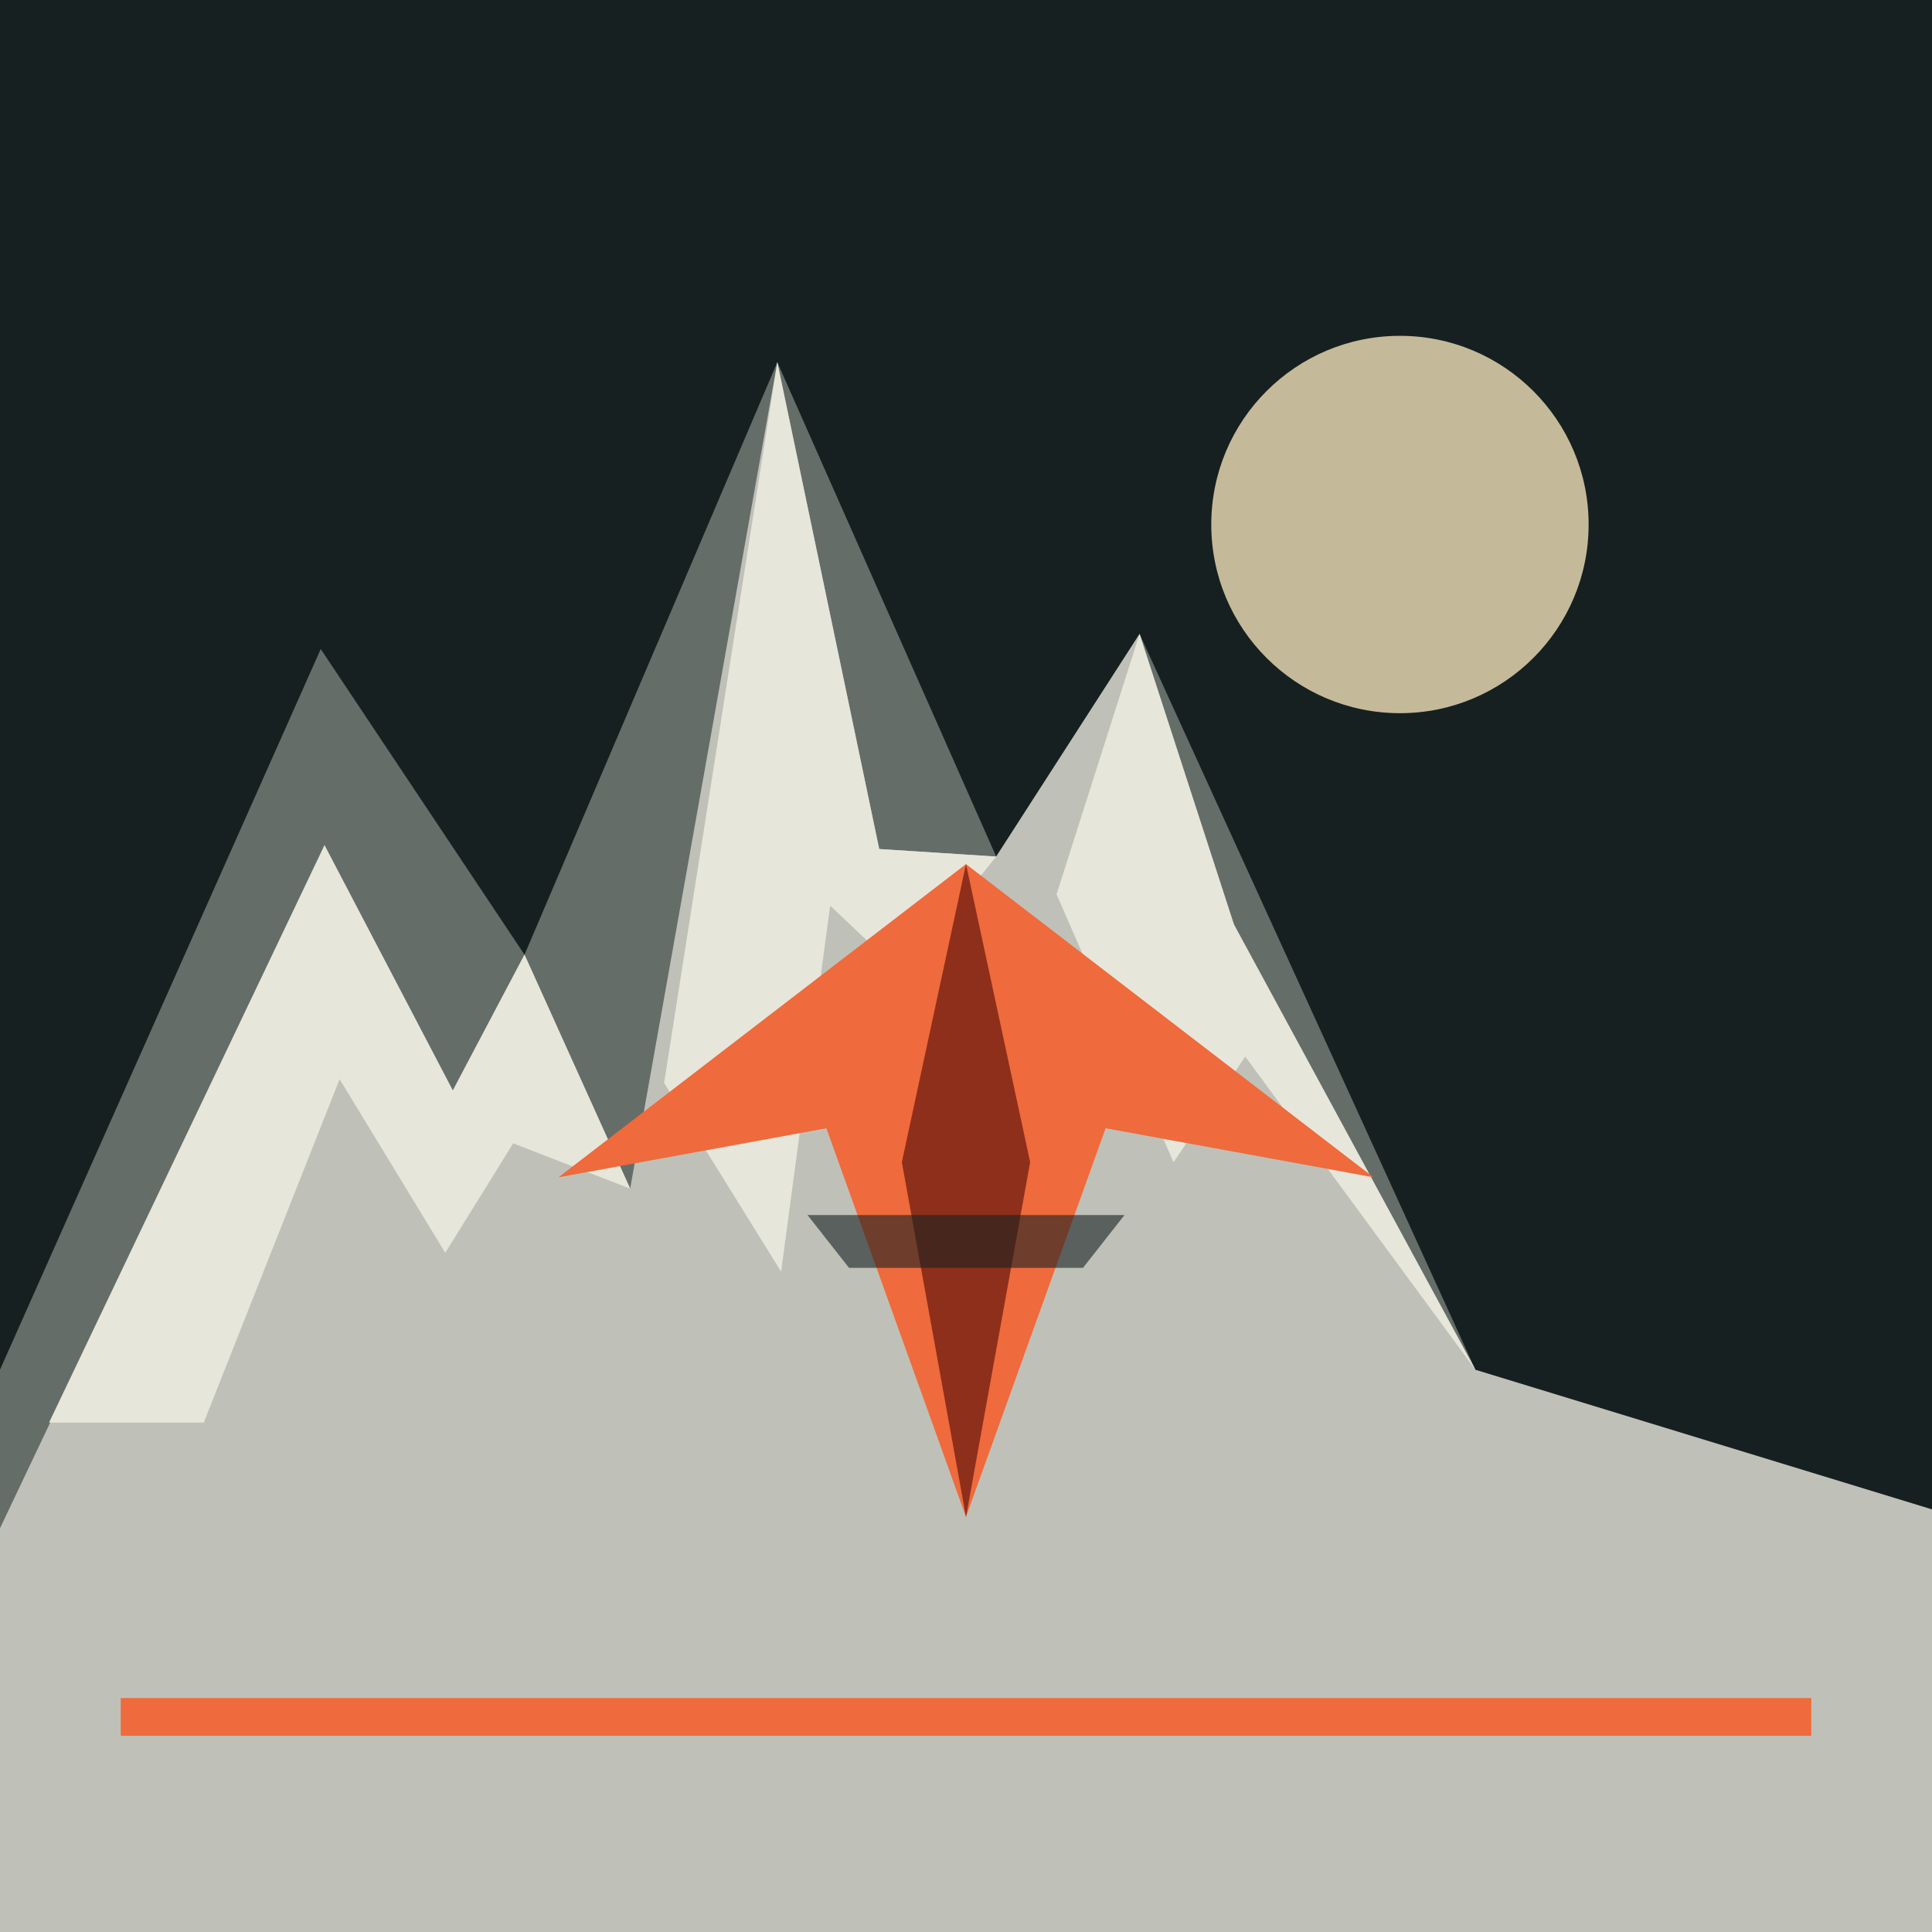
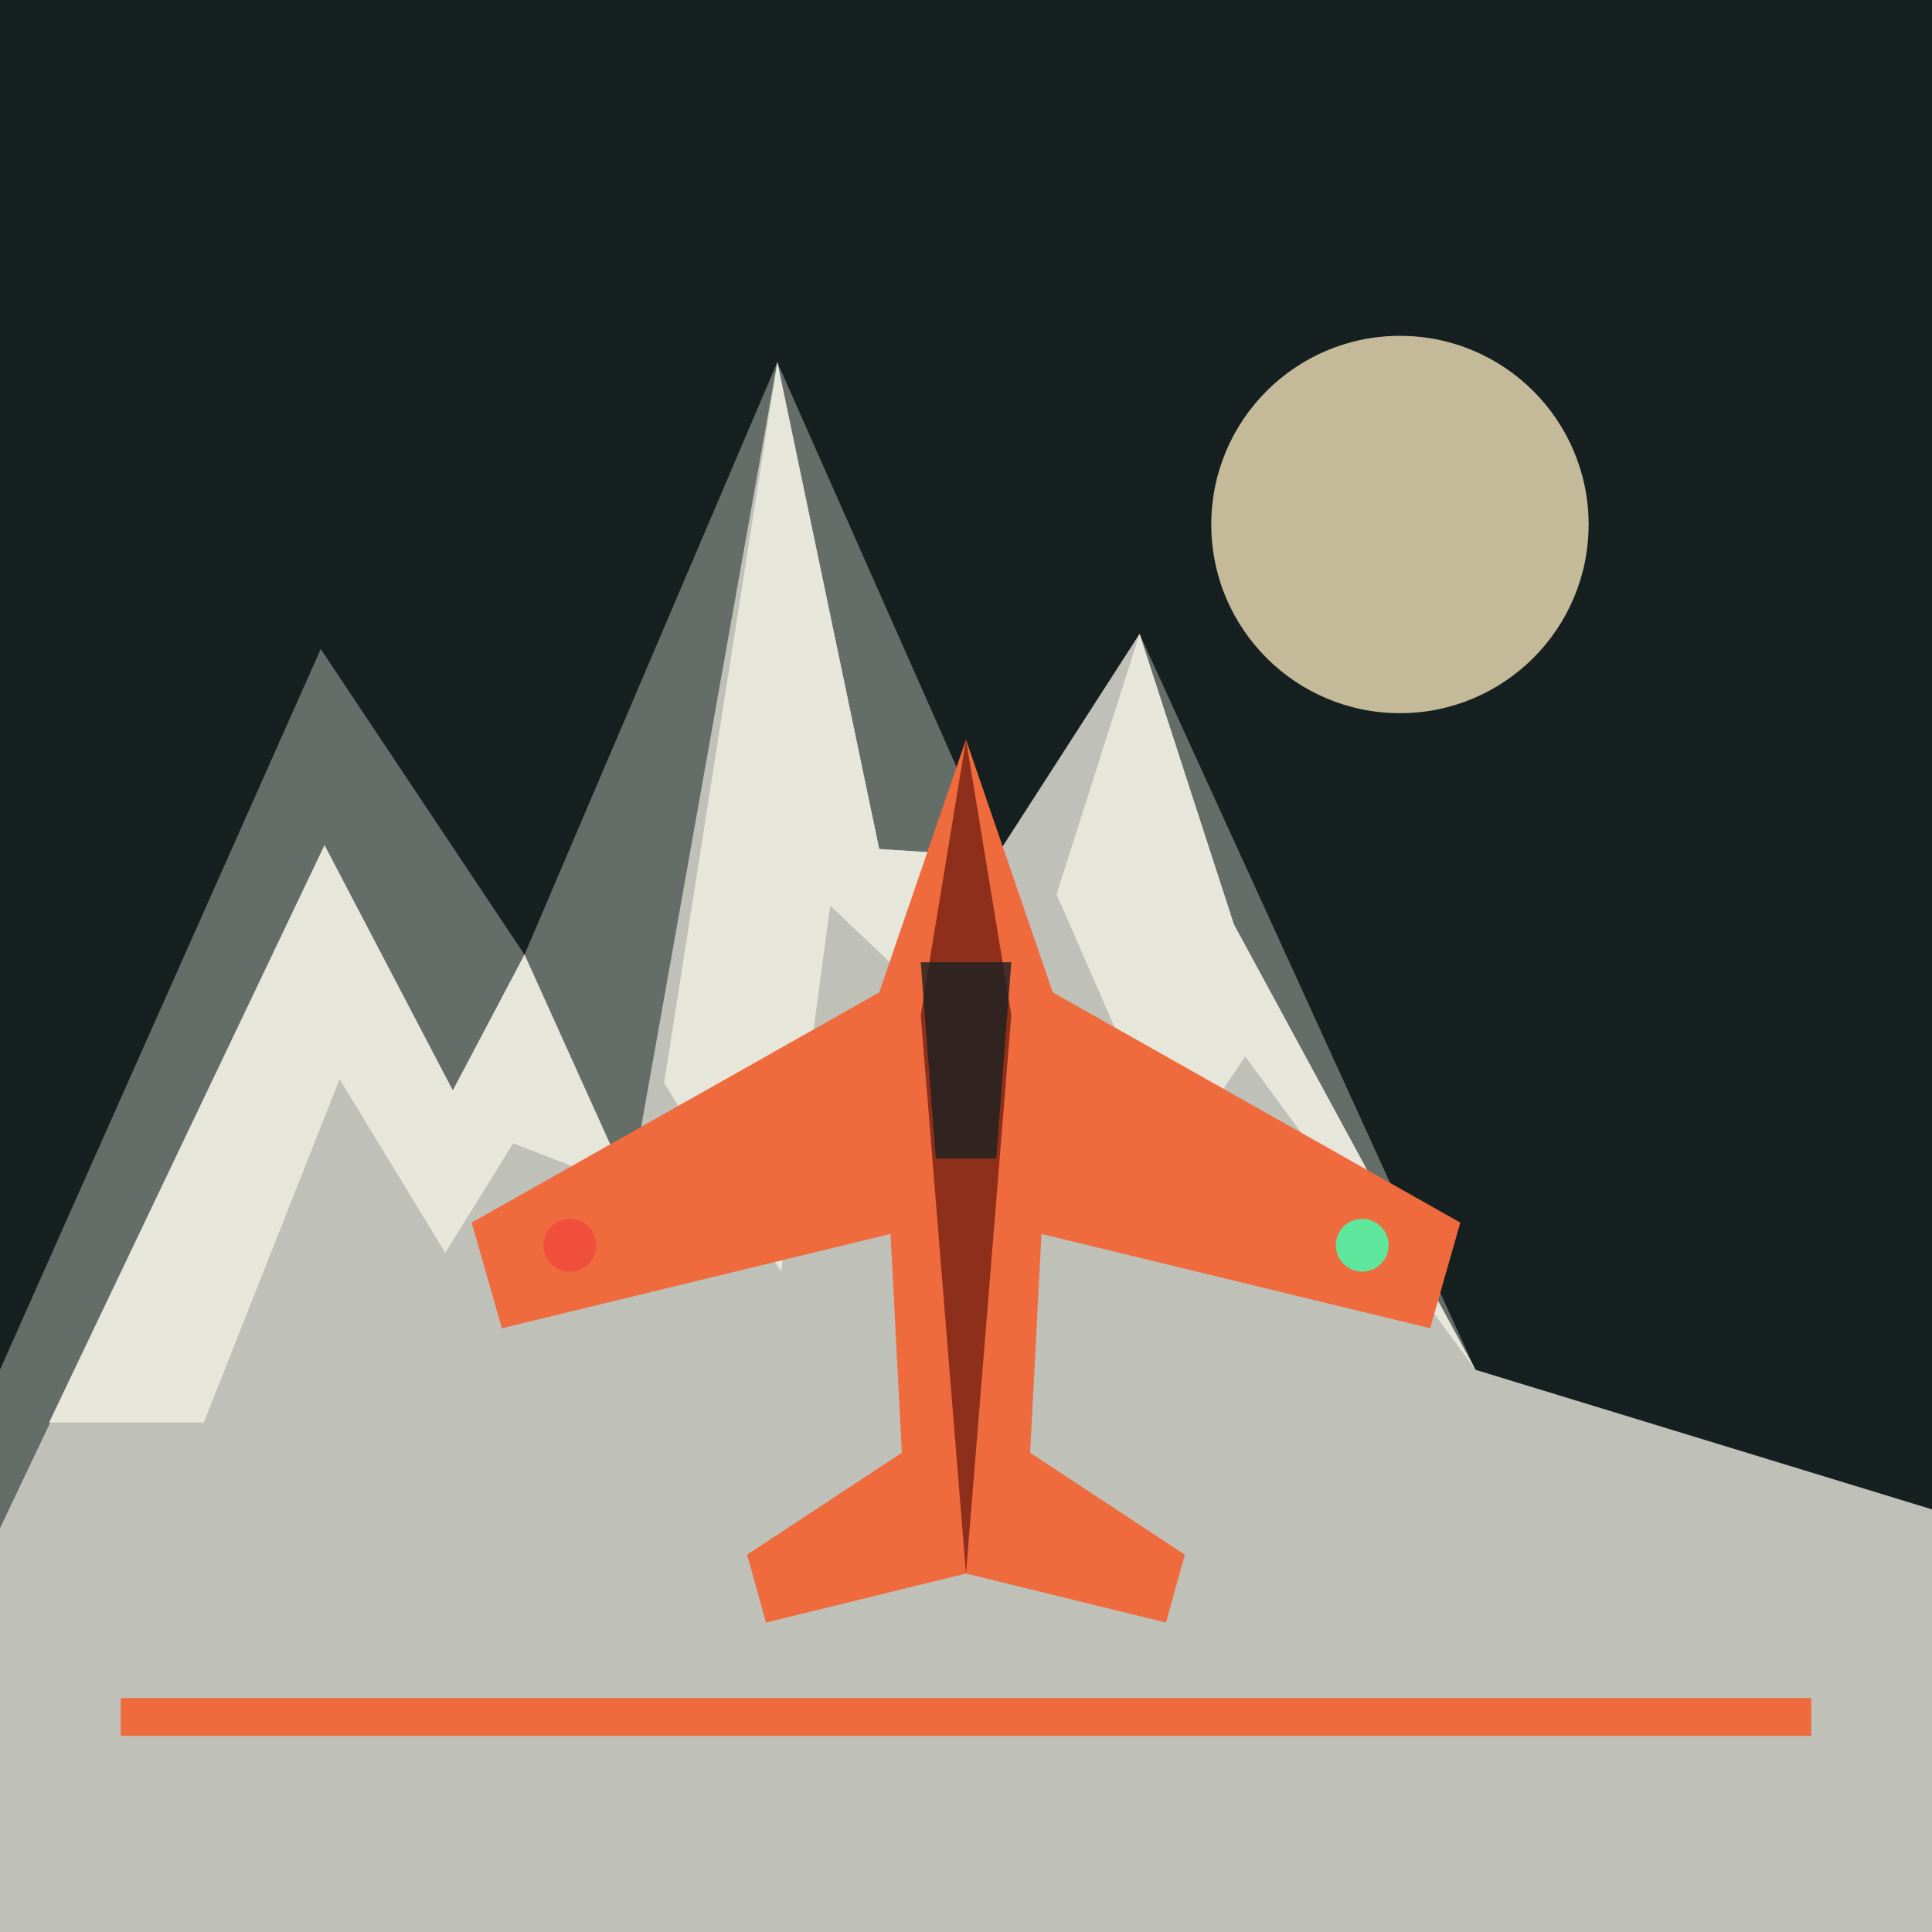
<svg xmlns="http://www.w3.org/2000/svg" viewBox="0 0 512 512" role="img" aria-labelledby="title description">
  <rect width="512" height="512" fill="#172020" />
  <circle cx="371" cy="139" r="50" fill="#eadcb5" opacity=".82" />
  <path d="M0 363 85 172l54 81 67-157 58 131 38-59 89 195v149H0Z" fill="#656d68" />
  <path d="M0 405 86 224l34 65 19-36 28 62 39-219 27 129 31 2 38-59 25 77 64 118 121 37v112H0Z" fill="#bfc1b8" />
  <path d="m86 224 34 65 19-36 28 62-31-12-18 29-28-46-36 91H13Zm120-128 27 129 31 2-25 31-19-18-13 97-31-50Zm96 72 25 77 64 118-61-83-19 28-31-71Z" fill="#e7e6da" />
-   <path d="M256 229 364 312l-71-13-37 103-37-103-71 13Z" fill="#ef6a3c" />
-   <path d="m256 229 17 79-17 94-17-94Z" fill="#8e2f1b" />
-   <path d="M214 322h84l-11 14h-62Z" fill="#172020" opacity=".6" />
+   <path d="m256 196 23 67 108 61-8 28-103-25-3 58 41 27-5 18-53-13-53 13-5-18 41-27-3-58-103 25-8-28 108-61Z" fill="#ef6a3c" />
+   <path d="m256 196 12 73-12 148-12-148Z" fill="#8e2f1b" />
+   <path d="M244 255h24l-4 52h-16Z" fill="#172020" opacity=".78" />
+   <circle cx="151" cy="330" r="7" fill="#f04f3c" />
+   <circle cx="361" cy="330" r="7" fill="#5ee69d" />
  <path d="M32 455h448" stroke="#ef6a3c" stroke-width="10" />
</svg>
